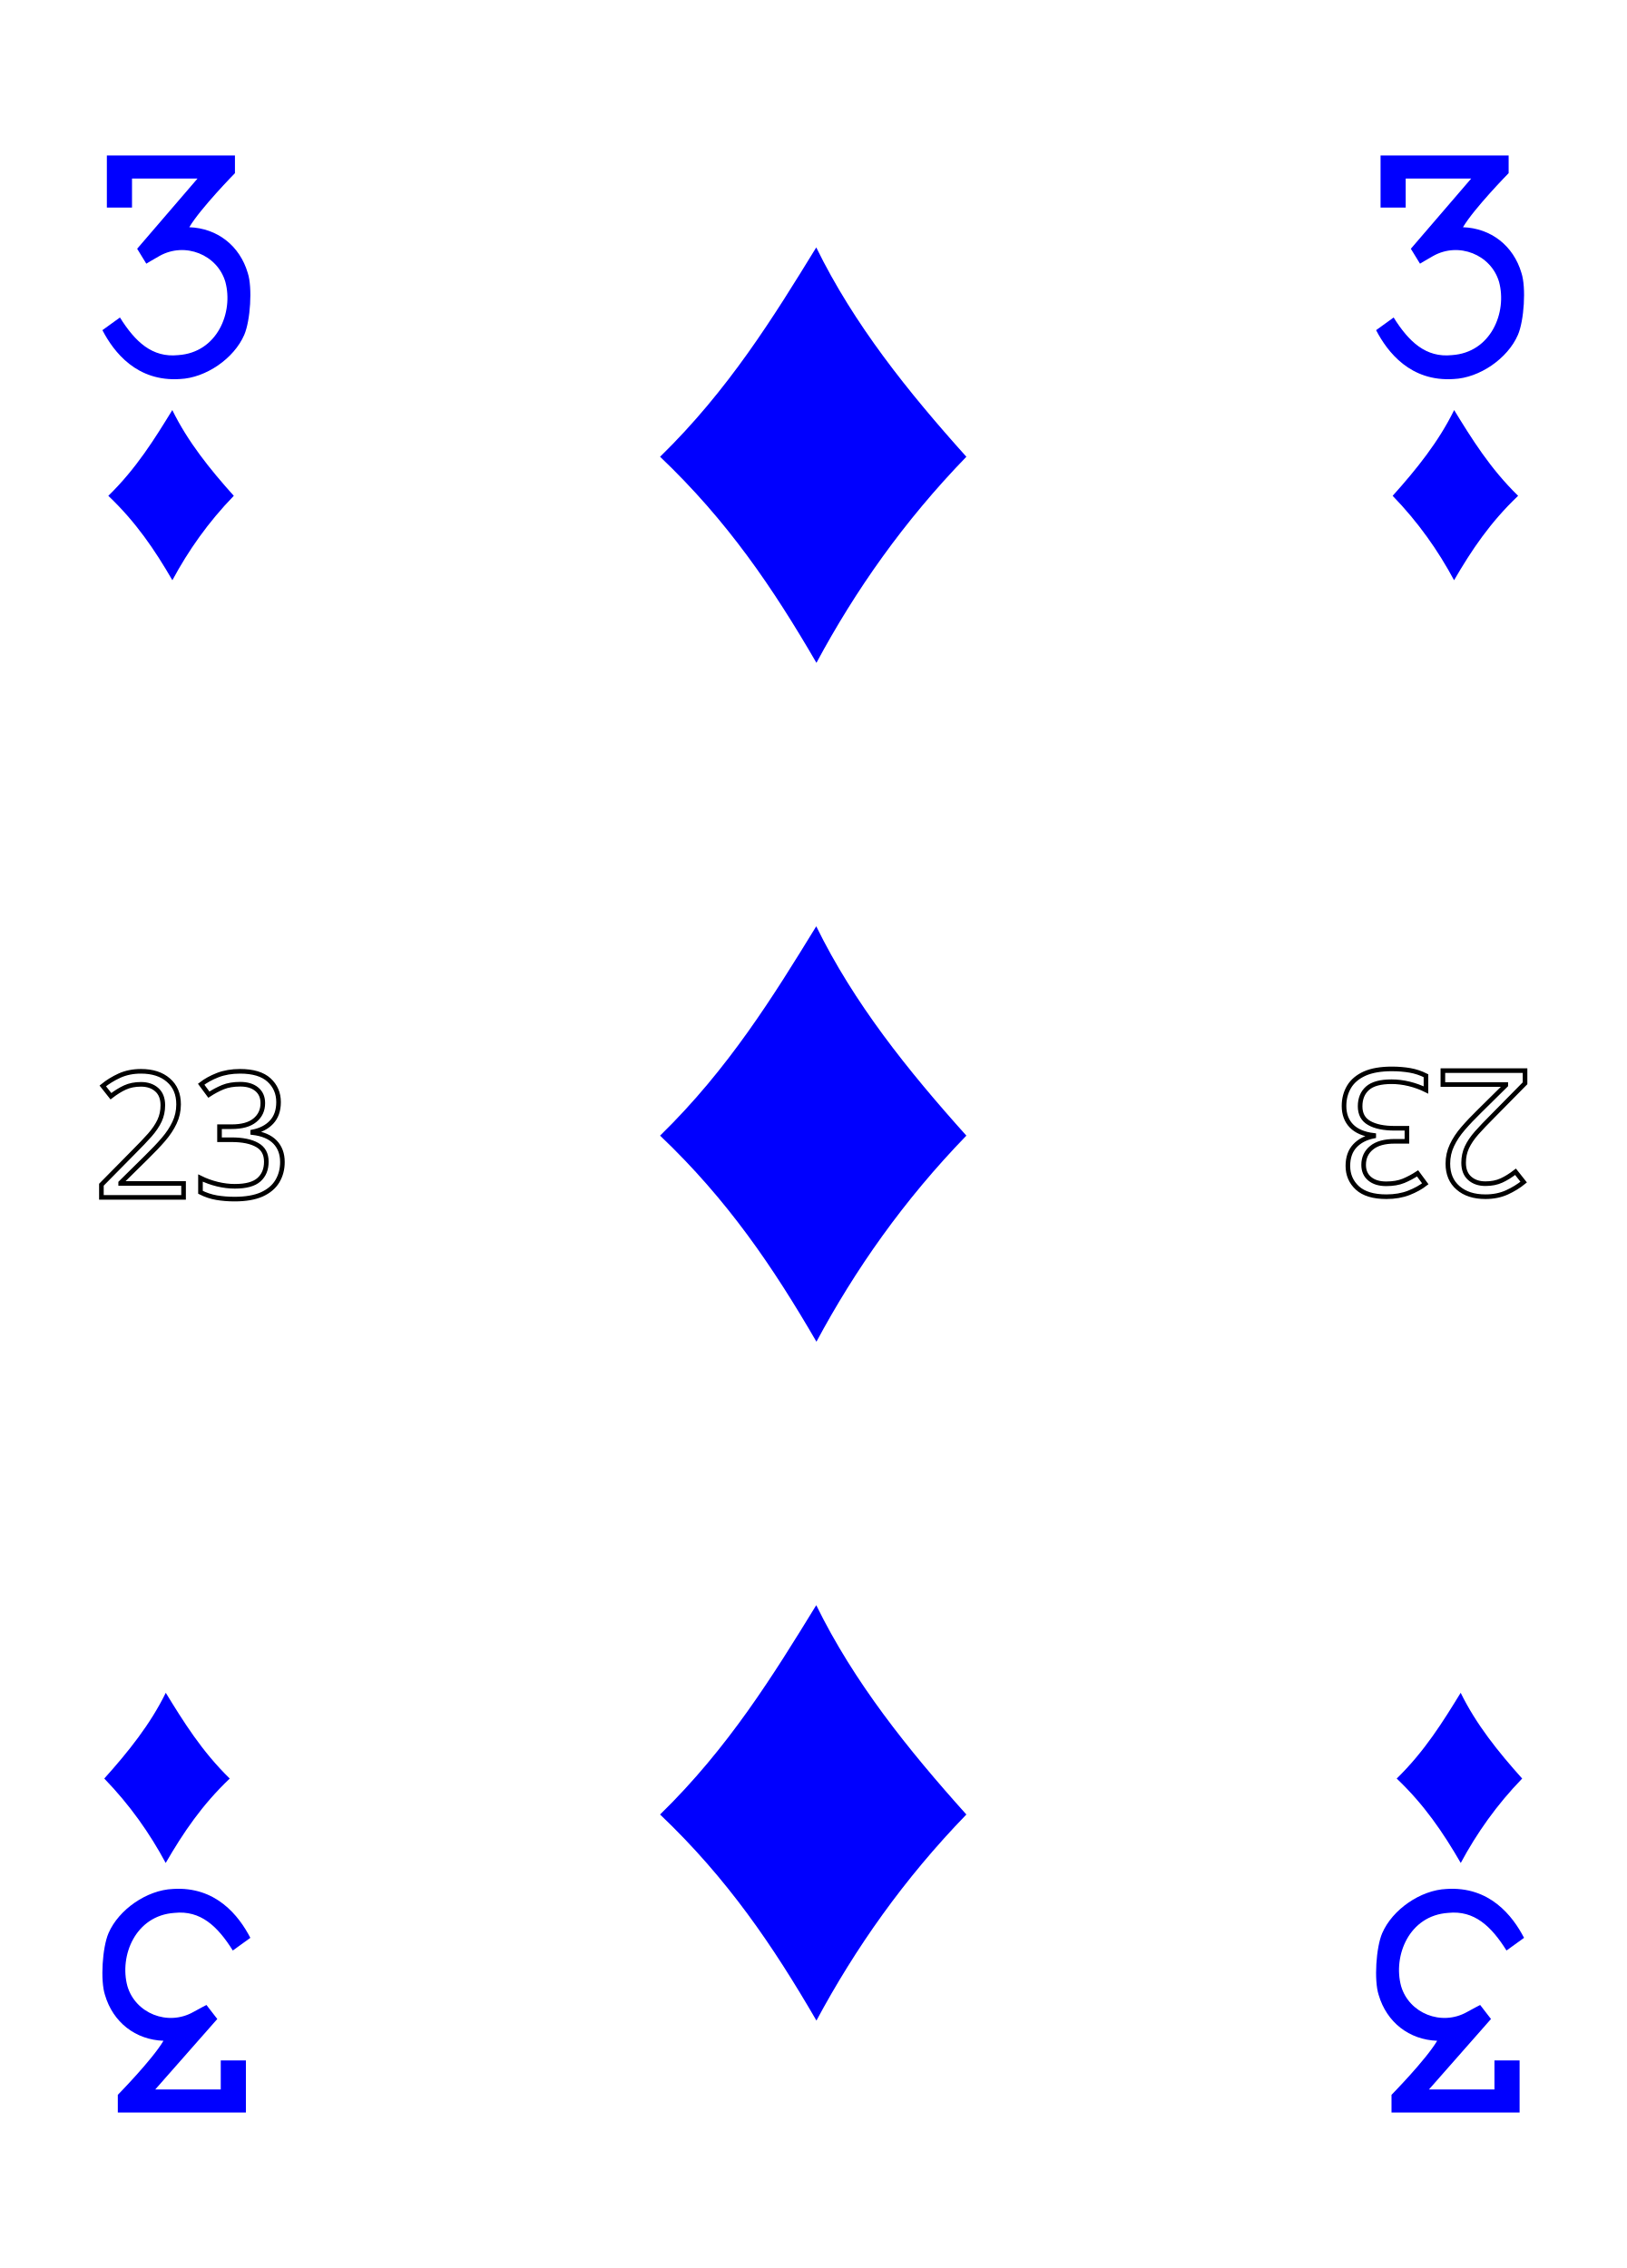
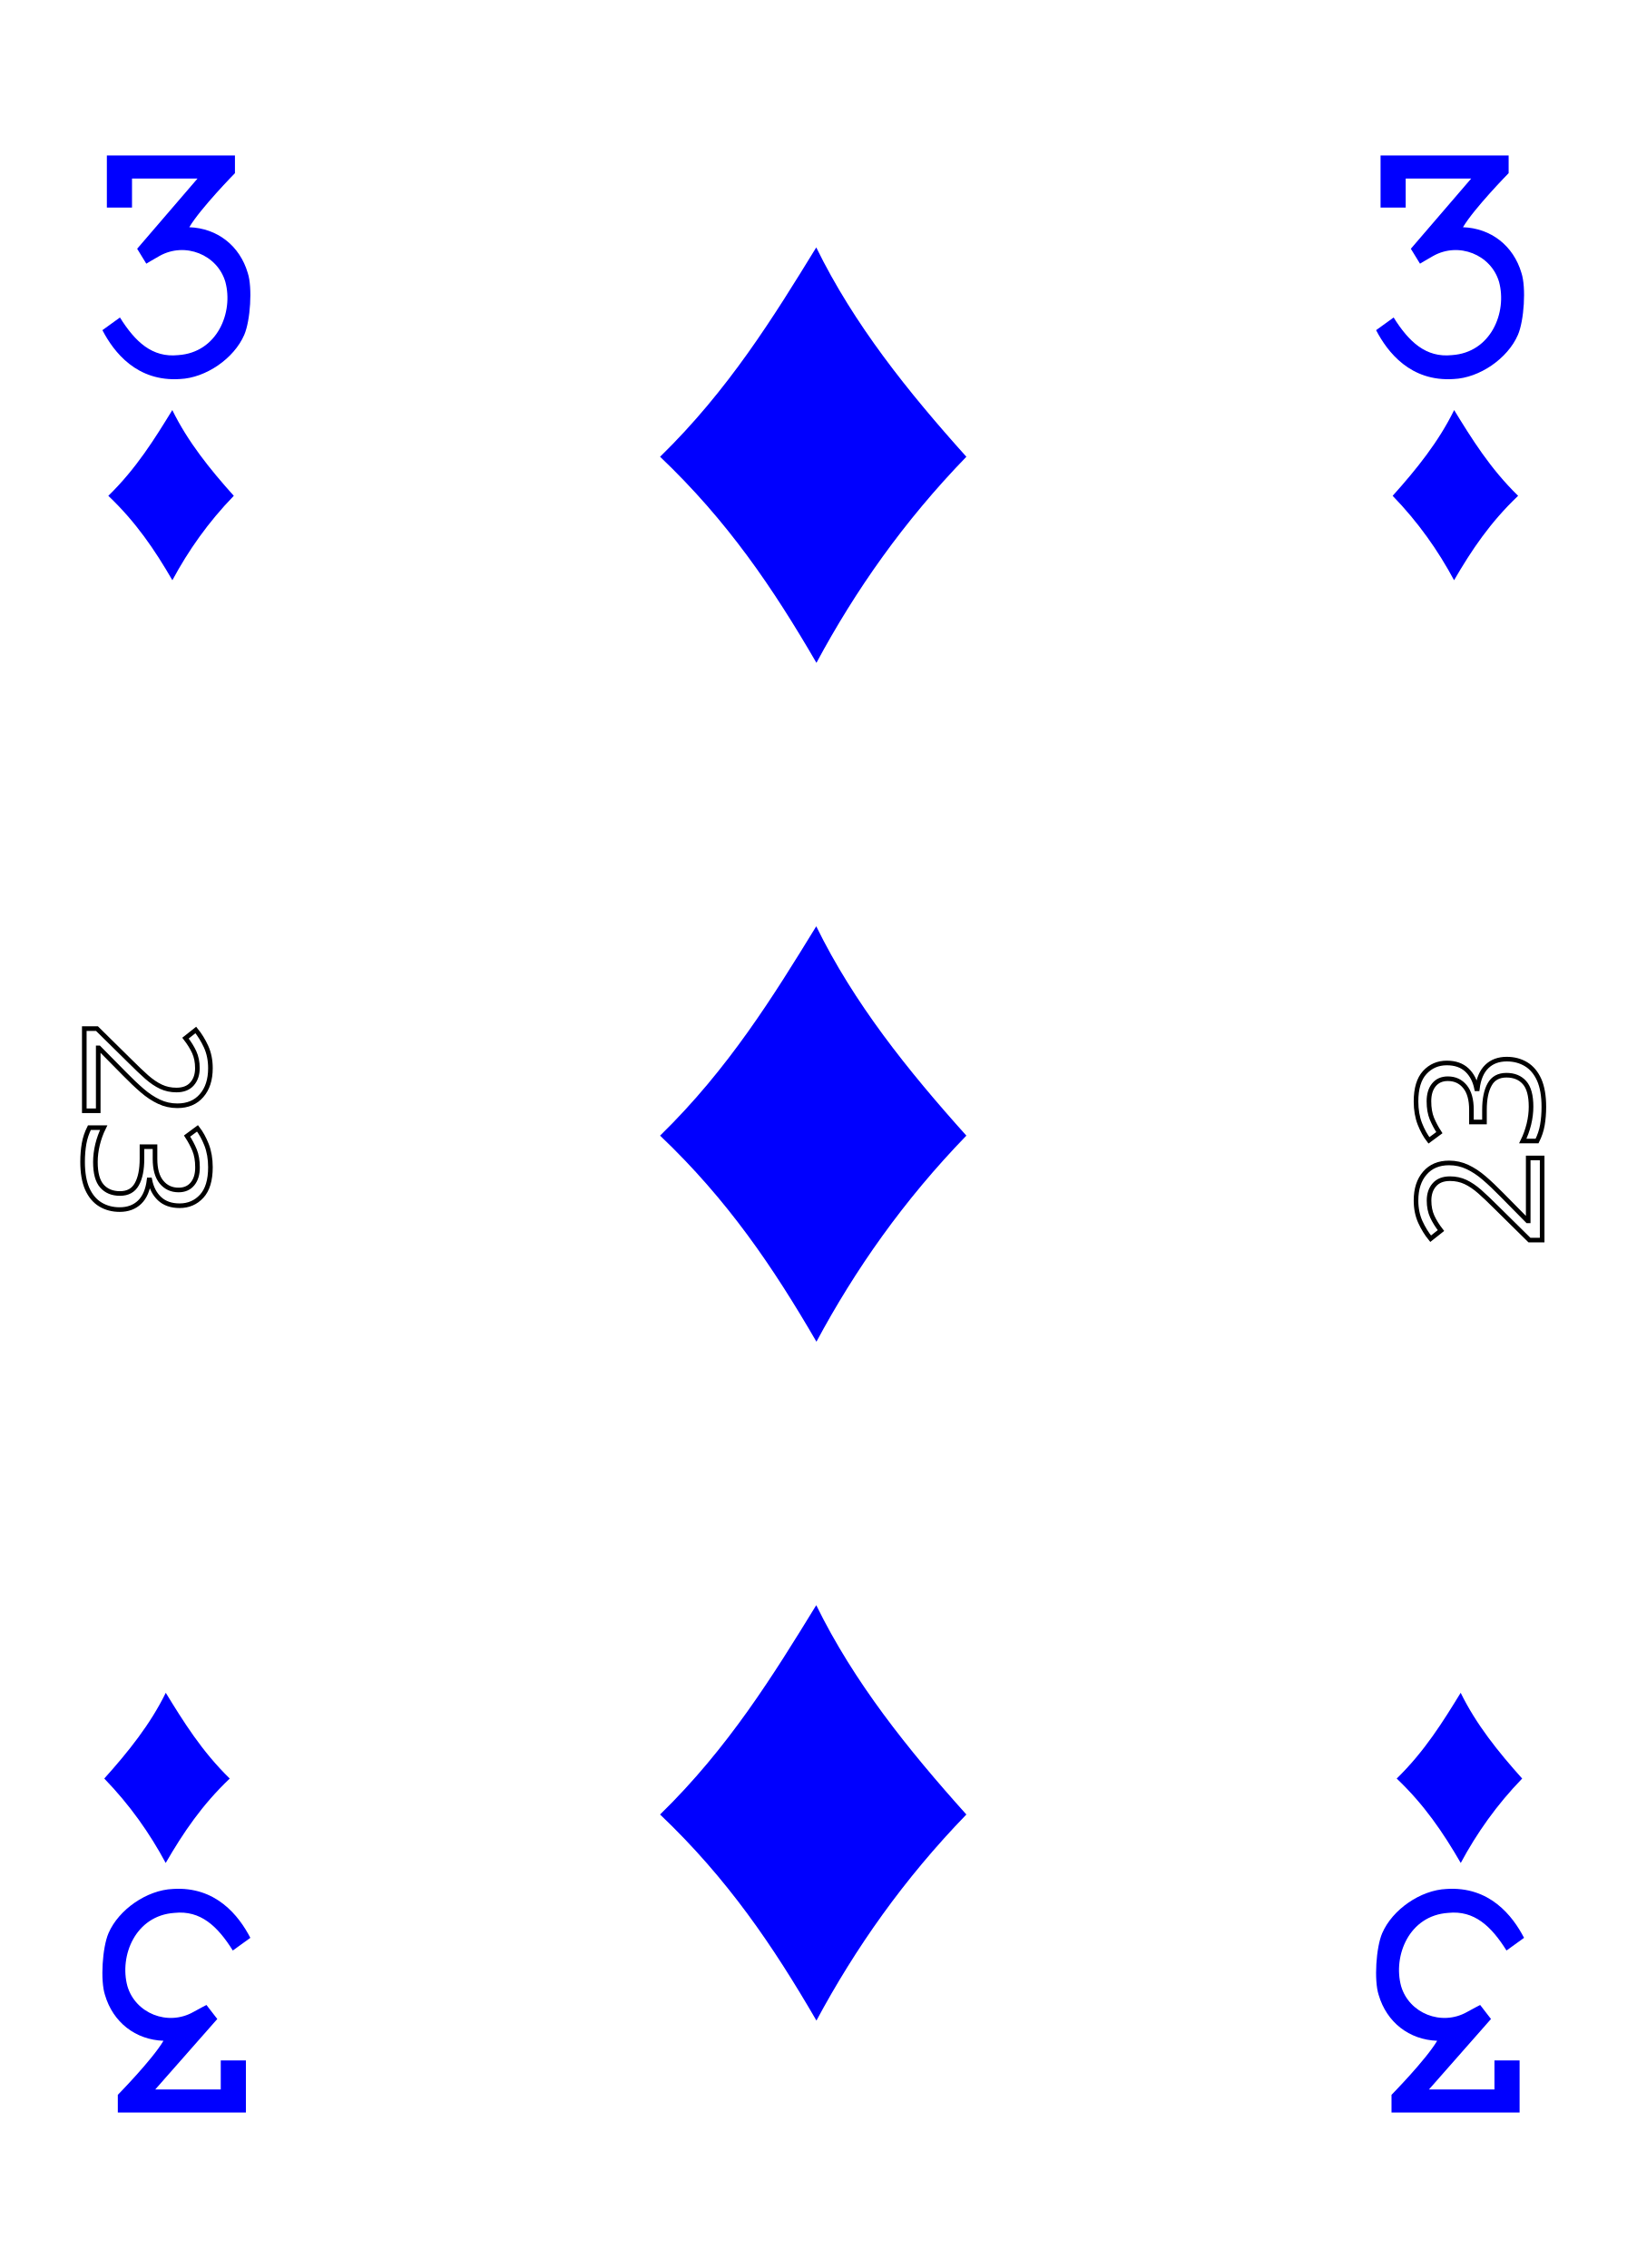
<svg xmlns="http://www.w3.org/2000/svg" xmlns:xlink="http://www.w3.org/1999/xlink" width="224.25" height="312.781" id="svg18947" version="1.1">
  <defs id="defs18949">
    <radialGradient xlink:href="#linearGradient3933" id="radialGradient3939" cx="44.15" cy="208.928" fx="44.15" fy="208.928" r="74.727" gradientTransform="matrix(0.9724199,-0.00350785,0.00204639,0.4092987,3227.78,-373.1903)" gradientUnits="userSpaceOnUse" />
    <linearGradient id="linearGradient3933">
      <stop style="stop-color:#000000;stop-opacity:1;" offset="0" id="stop3935" />
      <stop style="stop-color:#000000;stop-opacity:0;" offset="1" id="stop3937" />
    </linearGradient>
    <linearGradient xlink:href="#linearGradient3006" id="linearGradient3012" x1="81.906" y1="294.384" x2="178.156" y2="294.384" gradientUnits="userSpaceOnUse" gradientTransform="translate(3141.98,-362.7627)" />
    <linearGradient id="linearGradient3006">
      <stop style="stop-color:#ffffff;stop-opacity:1;" offset="0" id="stop3008" />
      <stop id="stop3014" offset="0.377" style="stop-color:#7f7f7f;stop-opacity:1;" />
      <stop style="stop-color:#ffffff;stop-opacity:1;" offset="0.802" id="stop3016" />
      <stop style="stop-color:#cccccc;stop-opacity:1" offset="1" id="stop3010" />
    </linearGradient>
    <linearGradient gradientTransform="translate(3141.98,-483.7627)" xlink:href="#linearGradient3804" id="linearGradient3810" x1="65.224" y1="394.696" x2="156.749" y2="394.696" gradientUnits="userSpaceOnUse" />
    <linearGradient id="linearGradient3804">
      <stop style="stop-color:#000000;stop-opacity:1;" offset="0" id="stop3806" />
      <stop id="stop3812" offset="0.5" style="stop-color:#333333;stop-opacity:1" />
      <stop style="stop-color:#000000;stop-opacity:1;" offset="1" id="stop3808" />
    </linearGradient>
    <radialGradient xlink:href="#linearGradient3024" id="radialGradient3030" cx="114.593" cy="428.493" fx="114.593" fy="428.493" r="43.142" gradientTransform="matrix(0.7913852,4.4166814e-8,0,0.4810074,3167.995,-285.211)" gradientUnits="userSpaceOnUse" />
    <linearGradient id="linearGradient3024">
      <stop id="stop3028" offset="0" style="stop-color:#000000;stop-opacity:1" />
      <stop id="stop3026" offset="1" style="stop-color:#242424;stop-opacity:1;" />
    </linearGradient>
    <linearGradient gradientTransform="translate(3141.98,-483.7627)" xlink:href="#linearGradient3101" id="linearGradient3113" gradientUnits="userSpaceOnUse" x1="145.602" y1="375.926" x2="183.78" y2="390.783" />
    <linearGradient id="linearGradient3101">
      <stop style="stop-color:#000000;stop-opacity:1;" offset="0" id="stop3103" />
      <stop style="stop-color:#000000;stop-opacity:0;" offset="1" id="stop3105" />
    </linearGradient>
    <linearGradient gradientTransform="translate(3141.98,-483.7627)" xlink:href="#linearGradient3101" id="linearGradient3107" x1="113.006" y1="395.661" x2="116.814" y2="405.196" gradientUnits="userSpaceOnUse" />
    <linearGradient xlink:href="#linearGradient3833" id="linearGradient3086" gradientUnits="userSpaceOnUse" gradientTransform="matrix(0.4384643,7.9081918e-4,-6.5324466e-4,0.5308057,573.4294,-3051.191)" x1="-158.781" y1="459.141" x2="-128.625" y2="459.141" />
    <linearGradient id="linearGradient3833">
      <stop style="stop-color:#000000;stop-opacity:1;" offset="0" id="stop3835" />
      <stop id="stop3841" offset="0.5" style="stop-color:#333333;stop-opacity:1" />
      <stop style="stop-color:#000000;stop-opacity:1" offset="1" id="stop3837" />
    </linearGradient>
    <linearGradient xlink:href="#linearGradient3851" id="linearGradient3088" gradientUnits="userSpaceOnUse" gradientTransform="matrix(0.4384643,7.9081918e-4,-6.5324466e-4,0.5308057,640.3105,-3052.331)" x1="-311.312" y1="463.516" x2="-281.156" y2="463.516" />
    <linearGradient id="linearGradient3851">
      <stop style="stop-color:#808080;stop-opacity:1;" offset="0" id="stop3853" />
      <stop id="stop3859" offset="0.5" style="stop-color:#ffffff;stop-opacity:1;" />
      <stop style="stop-color:#808080;stop-opacity:1;" offset="1" id="stop3855" />
    </linearGradient>
  </defs>
  <g transform="translate(-247.874,-381.6862)" id="layer1">
    <g transform="translate(267.4981,-12625.588)" id="g11169" style="display:inline">
      <g id="g10330" transform="matrix(0.95,0,0,0.95,4.625015,658.0605)">
        <path style="fill:#0000ff;fill-opacity:1" id="path3666" d="m 70.274,13065.479 c 9.921,-9.682 16.436,-20.238 22.667,-30.389 5.464,11.17 13.306,20.942 21.786,30.389 -9.073,9.368 -16.105,19.386 -21.759,29.917 -6.268,-10.795 -12.866,-20.571 -22.694,-29.917 z" />
        <path style="fill:#0000ff;fill-opacity:1" id="path3668" d="m 70.274,13262.582 c 9.921,-9.682 16.436,-20.238 22.667,-30.389 5.464,11.17 13.306,20.942 21.786,30.389 -9.073,9.368 -16.105,19.386 -21.759,29.917 -6.268,-10.795 -12.866,-20.571 -22.694,-29.917 z" />
        <path style="fill:#0000ff;fill-opacity:1" id="path3672" d="m 70.274,13164.03 c 9.921,-9.681 16.436,-20.237 22.667,-30.389 5.464,11.17 13.306,20.942 21.786,30.389 -9.073,9.369 -16.105,19.386 -21.759,29.918 -6.268,-10.796 -12.866,-20.572 -22.694,-29.918 z" />
      </g>
      <path d="m 172.95,13252.554 c 3.861,-3.768 6.396,-7.876 8.821,-11.827 2.126,4.347 5.178,8.15 8.478,11.827 -3.531,3.646 -6.268,7.545 -8.468,11.643 -2.439,-4.202 -5.007,-8.006 -8.832,-11.643 z" id="path3734" style="fill:#0000ff;fill-opacity:1" />
      <path d="m -4.688,13075.652 c 3.861,-3.767 6.396,-7.875 8.821,-11.825 2.126,4.346 5.178,8.149 8.478,11.825 -3.531,3.646 -6.268,7.545 -8.468,11.643 -2.439,-4.201 -5.007,-8.005 -8.832,-11.643 z" id="path3736" style="fill:#0000ff;fill-opacity:1" />
      <path d="m -5.506,13052.808 2.42,-1.748 c 2.103,3.356 4.451,5.569 8.042,5.188 5.39,-0.361 7.622,-5.909 6.494,-10.091 -1.089,-3.748 -5.553,-5.576 -9.099,-3.575 -0.836,0.472 -1.803,1.055 -1.803,1.055 l -1.262,-2.057 8.326,-9.686 -9.035,0 0,4.008 -3.467,0 0,-7.186 17.66,0 0,2.439 c 0,0 -4.73,4.816 -6.296,7.456 3.852,0.139 6.957,2.534 8.068,6.325 0.652,1.993 0.359,6.556 -0.491,8.519 -1.419,3.279 -5.305,5.938 -8.856,6.091 -5.957,0.393 -9.122,-3.707 -10.699,-6.738 z" id="path7102-0" style="fill:#0000ff;fill-opacity:1;display:inline" />
      <path d="m 190.508,13274.522 -2.42,1.748 c -2.103,-3.357 -4.451,-5.569 -8.042,-5.189 -5.39,0.362 -7.622,5.909 -6.493,10.091 1.089,3.748 5.553,5.577 9.099,3.575 0.836,-0.472 1.803,-0.965 1.803,-0.965 l 1.495,1.932 -8.558,9.722 9.035,0 0,-4.009 3.467,0 0,7.186 -17.66,0 0,-2.439 c 0,0 4.73,-4.816 6.296,-7.455 -3.852,-0.139 -6.957,-2.535 -8.068,-6.325 -0.652,-1.994 -0.359,-6.556 0.491,-8.52 1.419,-3.278 5.305,-5.937 8.856,-6.091 5.957,-0.393 9.122,3.707 10.699,6.739 z" id="path7118-1" style="fill:#0000ff;fill-opacity:1;display:inline" />
      <path d="m 12.052,13252.554 c -3.861,-3.768 -6.396,-7.876 -8.821,-11.827 -2.126,4.347 -5.178,8.15 -8.478,11.827 3.531,3.646 6.268,7.545 8.468,11.643 2.439,-4.202 5.007,-8.006 8.832,-11.643 z" id="path3734-9" style="fill:#0000ff;fill-opacity:1" />
      <path d="m 189.69,13075.652 c -3.861,-3.767 -6.396,-7.875 -8.821,-11.825 -2.126,4.346 -5.178,8.149 -8.478,11.825 3.531,3.646 6.268,7.545 8.468,11.643 2.439,-4.201 5.007,-8.005 8.832,-11.643 z" id="path3736-9" style="fill:#0000ff;fill-opacity:1" />
      <path d="m 170.107,13052.808 2.42,-1.748 c 2.103,3.356 4.451,5.569 8.042,5.188 5.39,-0.361 7.622,-5.909 6.494,-10.091 -1.089,-3.748 -5.553,-5.576 -9.099,-3.575 -0.836,0.472 -1.803,1.055 -1.803,1.055 l -1.262,-2.057 8.326,-9.686 -9.035,0 0,4.008 -3.467,0 0,-7.186 17.66,0 0,2.439 c 0,0 -4.73,4.816 -6.296,7.456 3.852,0.139 6.957,2.534 8.068,6.325 0.652,1.993 0.359,6.556 -0.491,8.519 -1.419,3.279 -5.305,5.938 -8.856,6.091 -5.957,0.393 -9.122,-3.707 -10.699,-6.738 z" id="path7102-0-8" style="fill:#0000ff;fill-opacity:1;display:inline" />
      <path d="m 14.895,13274.522 -2.42,1.748 c -2.103,-3.357 -4.451,-5.569 -8.042,-5.189 -5.39,0.362 -7.622,5.909 -6.494,10.091 1.089,3.748 5.553,5.577 9.099,3.575 0.836,-0.472 1.803,-0.965 1.803,-0.965 l 1.495,1.932 -8.558,9.722 9.035,0 0,-4.009 3.467,0 0,7.186 -17.66,0 0,-2.439 c 0,0 4.73,-4.816 6.296,-7.455 -3.852,-0.139 -6.957,-2.535 -8.068,-6.325 -0.652,-1.994 -0.359,-6.556 0.491,-8.52 1.419,-3.278 5.305,-5.937 8.856,-6.091 5.957,-0.393 9.122,3.707 10.699,6.739 z" id="path7118-1-1" style="fill:#0000ff;fill-opacity:1;display:inline" />
    </g>
-     <text id="text70860-7" y="546.82" x="260.699" style="font-style:normal;font-variant:normal;font-weight:normal;font-stretch:normal;font-size:24.02px;line-height:125%;font-family:'Card Characters';-inkscape-font-specification:'Card Characters';text-align:start;letter-spacing:0px;word-spacing:0px;writing-mode:lr-tb;text-anchor:start;fill:none;stroke:#000000;stroke-width:0.636;stroke-opacity:1" xml:space="preserve">
-       <tspan id="tspan11717" x="260.699" y="546.82" style="stroke-width:0.636">23</tspan>
+     <text id="text70860-7" y="-259.495" x="522.387" style="font-size:24.02px;font-style:normal;font-variant:normal;font-weight:normal;font-stretch:normal;text-align:start;line-height:125%;letter-spacing:0px;word-spacing:0px;writing-mode:lr-tb;text-anchor:start;fill:none;stroke:#000000;stroke-width:0.636;stroke-opacity:1;font-family:Card Characters;-inkscape-font-specification:Card Characters" xml:space="preserve" transform="matrix(0,1,-1,0,0,0)">
+       <tspan id="tspan11717" x="522.387" y="-259.495" style="stroke-width:0.636">23</tspan>
    </text>
-     <use x="0" y="0" xlink:href="#text70860-7" id="use49313" transform="matrix(-1,0,0,-1,719.9981,1076.154)" width="224.25" height="312.781" />
+     <use x="0" y="0" xlink:href="#text70860-7" id="use49313" transform="matrix(-1,0,0,-1,719.9981,1076.25)" width="224.25" height="312.781" />
  </g>
</svg>
